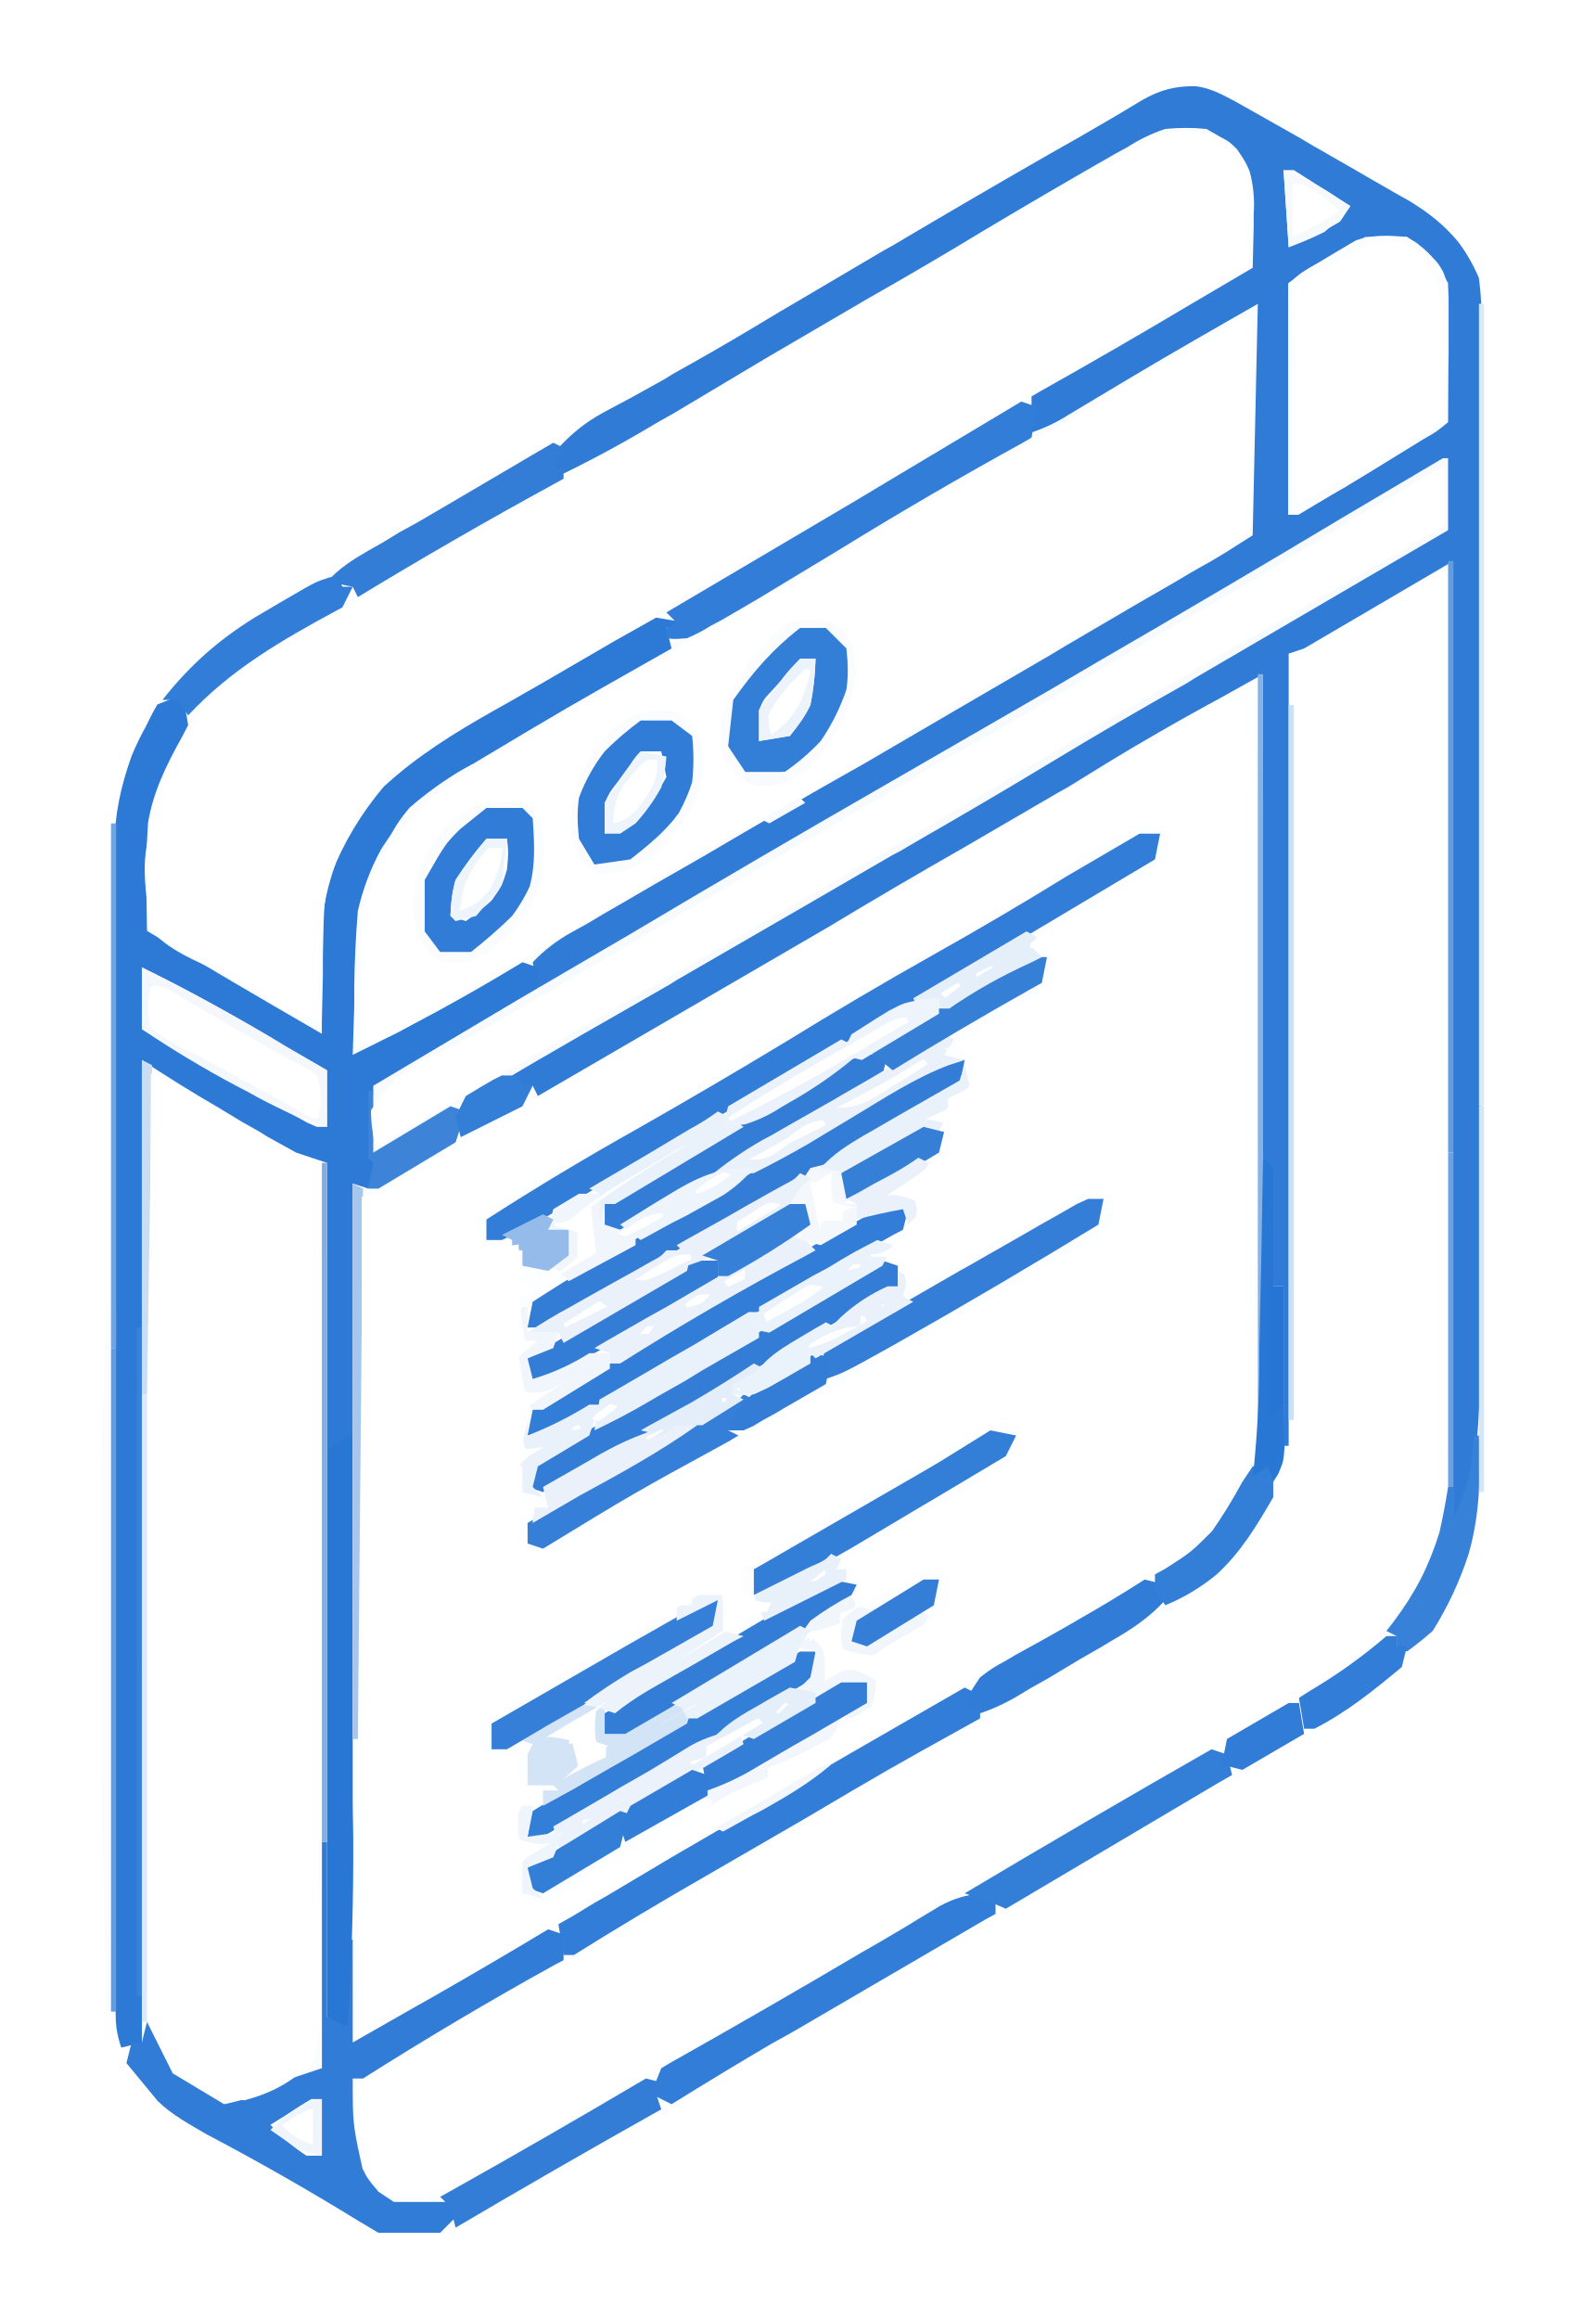
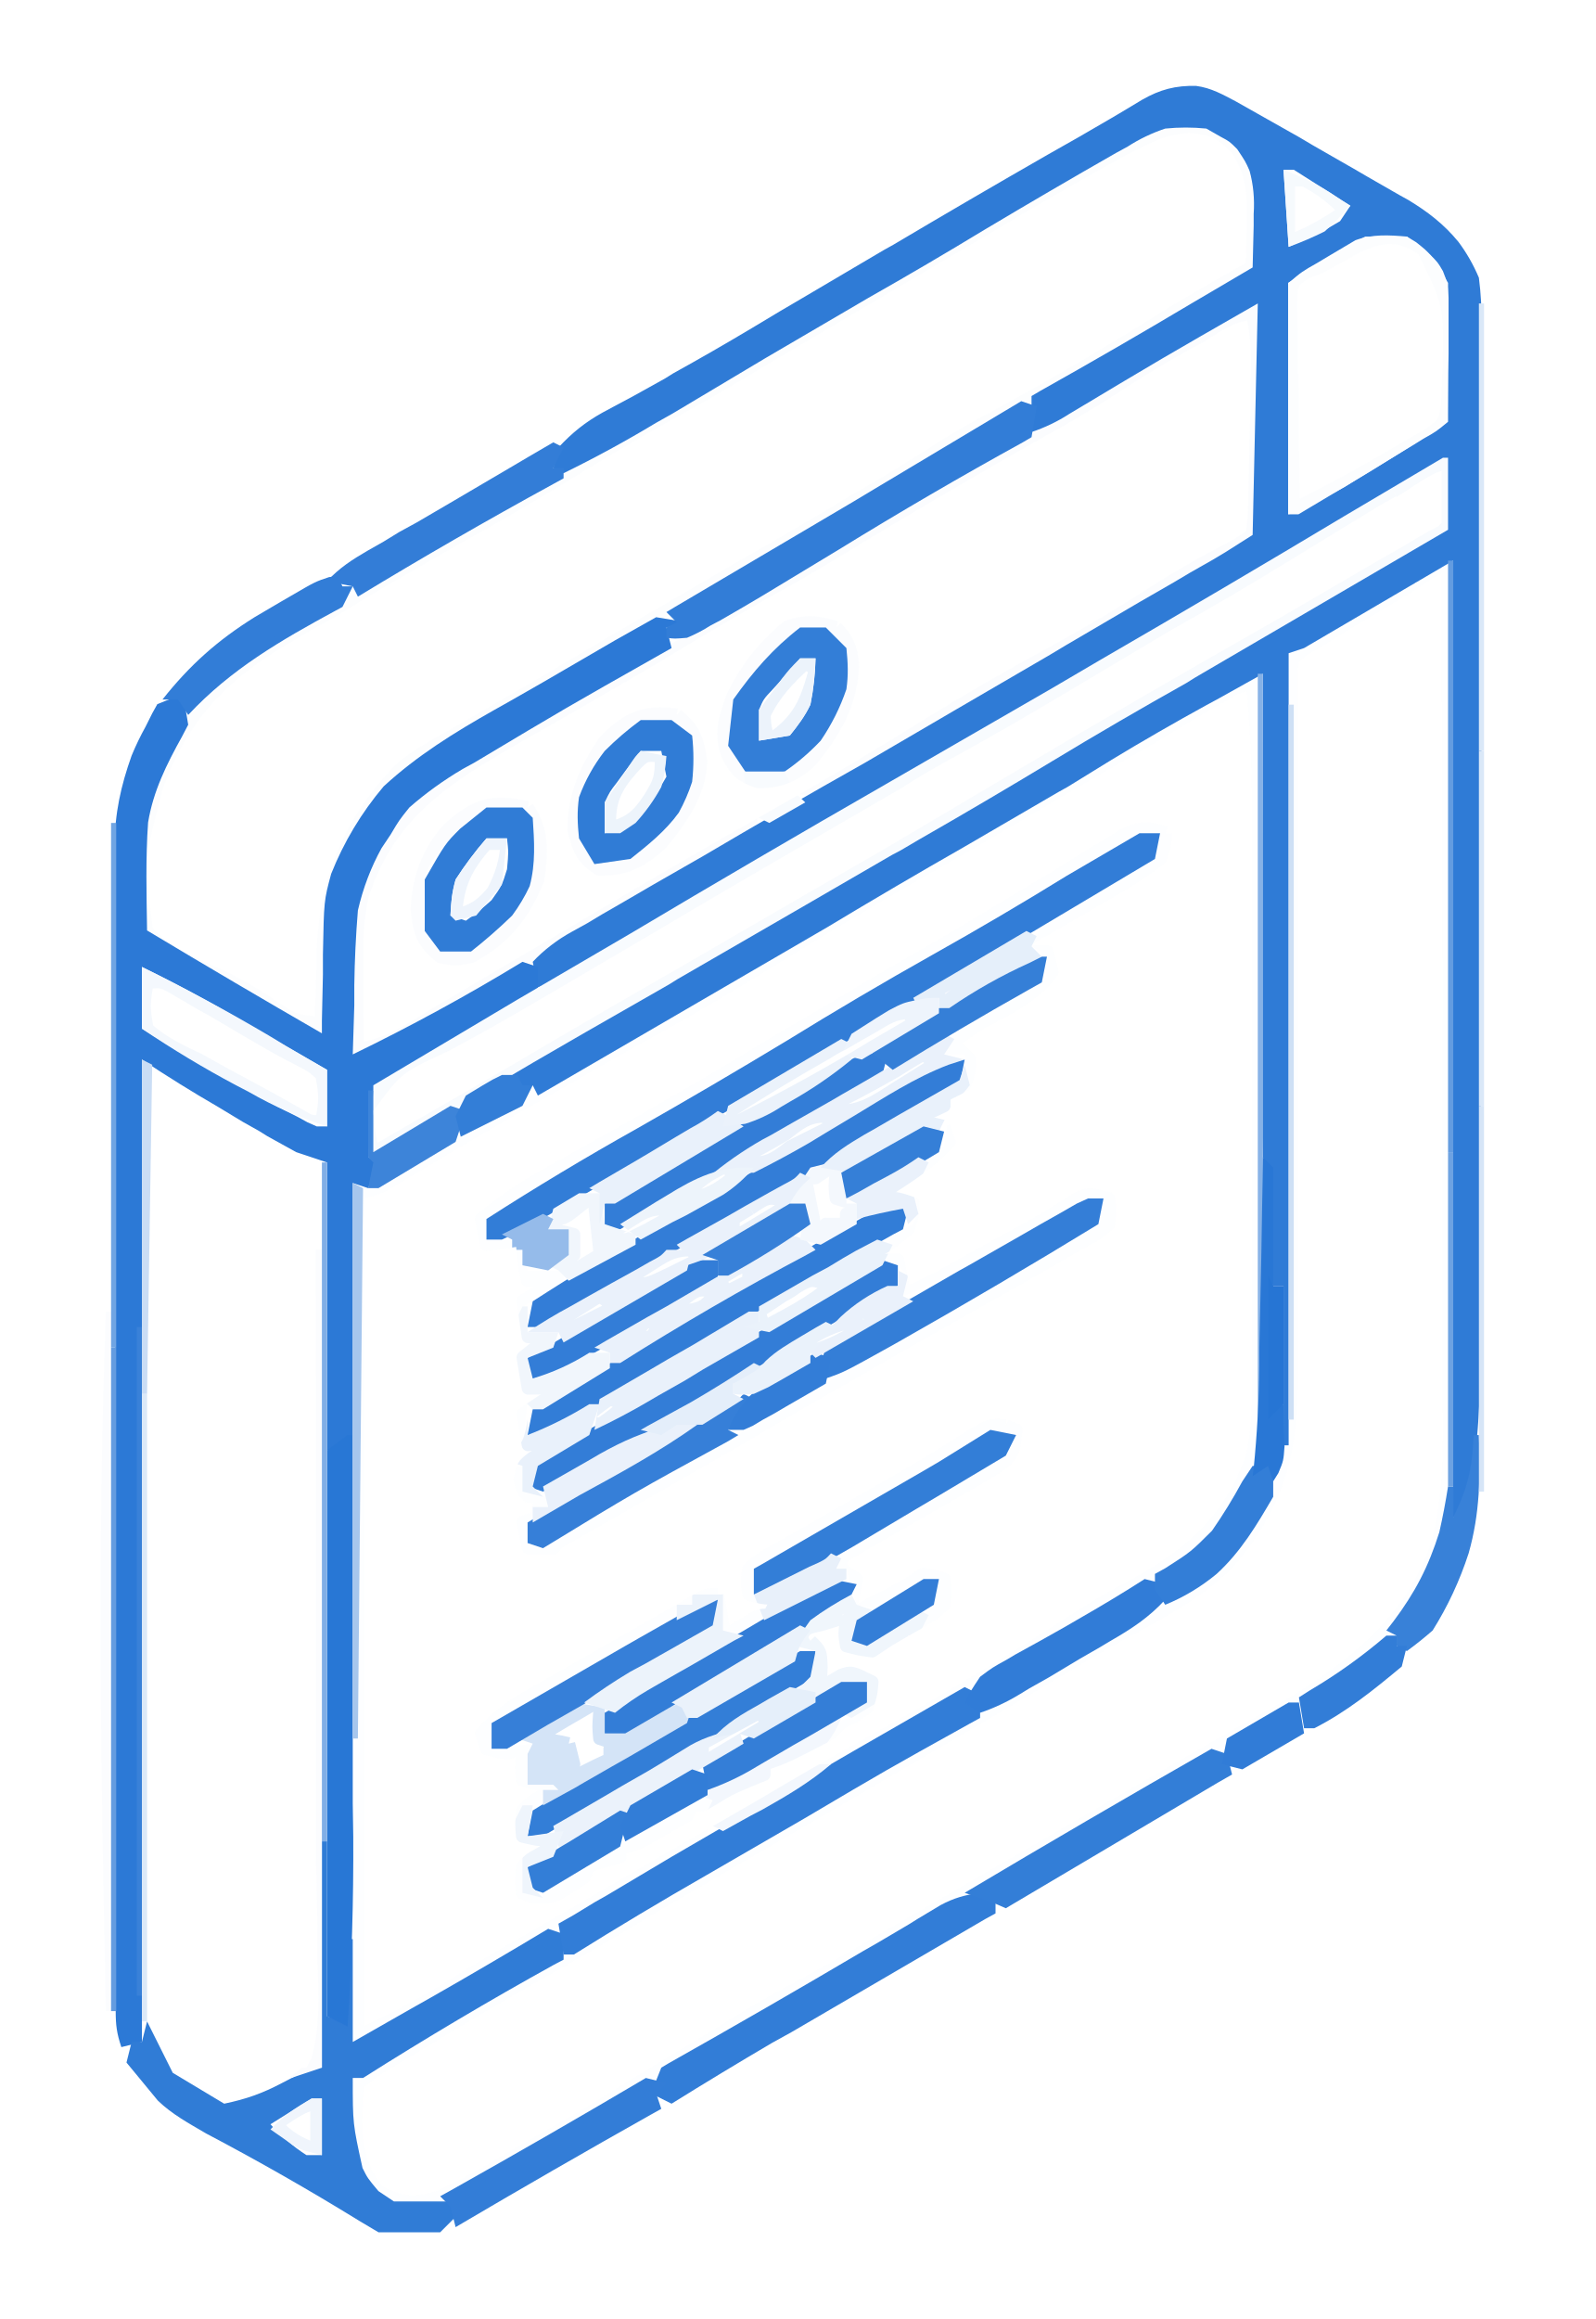
- <svg xmlns="http://www.w3.org/2000/svg" data-slopcamera-line-weight="1.5" width="333" height="484" viewBox="16.303 15.932 300.394 450.823">
+ <svg xmlns="http://www.w3.org/2000/svg" data-slopcamera-line-weight="2.5" width="333" height="484" viewBox="20.409 16.002 292.182 450.858">
  <defs>
    <mask id="a" width="333" height="484" x="0" y="0" mask-type="luminance" maskContentUnits="userSpaceOnUse" maskUnits="userSpaceOnUse">
      <path d="M0 0h333v484H0z" />
      <path d="M0 0h333v484H0zm233.4 35.6-1.5.8q-8.2 4.4-16.2 9.1l-3 1.8-6.5 3.8-14.9 8.7-26.8 15.7-35.6 20.8-8.8 5.2-26.4 15.3-14.6 8.4-6 3.5c-14.6 8.2-14.6 8.2-27.1 19.3-4.4 5.4-7.7 10.9-10.2 17.4-2 6.7-3.1 12.7-3.1 19.7v11.2l-.1 6.1-.1 16.1-.2 25.5v6.2q-.3 22.1-1 44.2-.5 17.5-.4 35v3Q31 369.7 32 407h2l.3 3.1c.4 2.7 1 4.5 2 7q2.4 4.3 5.7 7.9 3 2 6.1 3.7l1.8 1L56 433l9.2 5 2.3 1.3q9 5 17.5 10.7 6 .9 12 0c5-1.6 9.5-4.4 14-7l1.7-1 7-4.3q8.5-5 17.2-9.8 12.3-7 24.3-14.2 13.2-8 26.7-15.6 14-8 27.7-16.2l26.9-15.7 3.3-1.9 14.7-8.4c13.7-7.7 13.7-7.7 25.4-18q6.6-7.6 10.4-17c4.4-12.3 4.1-24.5 4-37.4l.1-6.8V82c0-5-.9-9.3-2.6-14.1-1.3-3.1-2.7-5.4-4.8-8-2.4-2-2.4-2-5.2-3.5l-1.6-1L263.8 43c-8.8-4.8-8.8-4.8-12.4-7.3C249 34 249 34 246 33c-5-.8-8 .3-12.6 2.6" />
      <path fill="#020202" d="M255 147h1l.3 58.8.2 27.4V257l.1 12.6v11.9l.1 4.3c.2 10.5.2 10.5-1.3 15q-3.1 7.5-8.3 14.1c-3.3 3.6-7.2 6-11.5 8.4l-5.3 3-3 1.8-15.3 9-8.4 5-17.2 10.3-2.3 1.4-4 2.5c-2.4 1.5-4.5 2.6-7.3 3.2l-5.8.5q1.8-3.7 4.6-6.6c3.1-2.7 5.7-4.5 9.4-6.4l2-9 5-2v-2h2l.3-1.6q1.6-4.9 3.7-9.4l-11 6-5-1-2-7h-2l1-4 2.6-1.5 9.6-5.6 4.1-2.4 6-3.5 1.8-1q4.6-2.8 8.9-6v-2q-4 .5-7.4 2.2l-2.6 1.4-2.9 1.7-3 1.7-3 1.8q-12.3 7-24.1 14.2l-5 3h-2l2 10-2 2h-6v-7h-6v2h-3l-1 4-2.4 1.3-8.8 4.9-3.8 2-5.5 3.1-1.7 1q-5.5 3-10.8 6.7h-2v5l8-1-1 8 6-1v2h-3l-1 4-3-1q-1.3 5-2 10h2l1 7 3 1v-2l1.7-1 7.8-4.7 2.7-1.6L145 366h5l-.5 1.8q-.6 3-.5 6.2l-2.2 1.3q-22.8 12.9-45.3 26.2l-12.4 7.3-2.2 1.3L82 413h-2v-24.7q0-45.7.5-91.5V295l.5-48 1.4-.6 2-.8 1.8-.8q3.7-1.6 7.1-3.7l3-1.6 3.1-1.8 3.4-1.9q15.6-8.9 31-18L144 212l28.9-17 1.6-1 1.7-1 3.4-2 1.6-1 28.4-16.4q10.5-6 21.1-12.3 12-7.2 24.3-14.2m-22 31c-2.7 1.2-2.7 1.2-5.6 3l-1.6.9-5.1 3-3.6 2.1-19.3 11.5q-9 5.4-18.2 10.6-14 8-27.6 16.3-14.1 8.5-28.2 16.5-9.1 5.2-17.8 11.1v4h5v2h2l1 4h7v2l-8 5c-1 2.2-1 2.2-2 5-.2 3.2-.2 3.2 0 6l1 1v6h2l-1 9-3 4h3v5l5 1v2h-3l-1 7 3 1 1.6-1q18.2-10.8 36.6-21.3l16.2-9.4 1.5-1 3-1.7 24.6-14q12.3-6.9 24.5-14.7l1-5c-3 .4-5.2 1.1-8 2.4l-3.1 1.9-1.8 1-5.5 3-5.4 3.2-3.4 1.9q-5.7 3.3-11.8 5.6l1-4-3-3h-2l2-5 4-2 1-3-1-4 3-5v-2l3-1 1-7 4-5-1-6h-4l2-5 2-.7q5.1-2.3 9.8-5.4l1.8-1.2 4.4-2.7-1-5-2-1 2-4 22-13 1-5c-1.8-.3-1.8-.3-4 0" />
      <path fill="#020202" d="M292 125h1l.3 72v33.5l.2 29.1v30l.1 5.3c0 7.7.1 14.9-2.3 22.2-2 5.2-4 10-7.5 14.3l-2 2.8c-6.4 7-15.7 11.6-23.8 16.3l-3.1 1.8-8.2 4.7-8.2 4.8-9.8 5.6-24.7 14.3-20.5 12q-14.2 8.1-28.3 16.5l-27.6 16-9.6 5.7-6.6 4-3.1 1.8-4.4 2.5-2.5 1.5q-3.6 2-7.4 3.3h-6c-3.6-2.5-3.6-2.5-5-4q-1.8-2.9-3-6-.4-3.9-.2-7.9v-2l.2-5.1q20-12 40.2-23.6l1.6-1 3.3-1.8 1.6-1 1.6-.9 16.5-9.6 3-1.7L164 371l7.3-4.3 1.8-1q12.6-7.5 25.4-14.7 13.8-7.9 27.5-16l4.6-2.7c11.6-6.8 11.6-6.8 21.6-15.7 3.3-4.3 5.4-8.7 7.2-13.8 1.7-5.8 2.7-11 2.7-17v-87.4L262 143l2.6-1.5 9.7-5.7 4.2-2.5 6-3.5 2-1c2.9-1.7 2.9-1.7 5.5-3.8" />
      <path fill="#030303" d="m240.3 39.7 2 .1h2.2l1.5.2c5.5 3.4 5.5 3.4 7.8 6 1.2 2 1.2 2 2.2 5l.1 4v7.1L256 68q-18.8 11.4-37.9 22.4L191.7 106l-28.4 16.7-1.8 1.1-21.8 12.8-6 3.4-13.5 7.8c-18.1 9.7-18.1 9.7-34.1 22.3-3.9 4.8-6.6 10.4-9.1 16-1 3.3-1.2 6.2-1.3 9.6v2l-.3 6v4.2L75 218q-11.6-5.6-22.7-12.4l-4.6-2.8c-7.5-4.6-7.5-4.6-8.7-5.8-.3-9.5-.5-18.8 2-28q2.5-7.4 7-14l1.5-2.3c3-4 6.4-6.7 10.6-9.4q6.5-4 13-7.7 4.4-2.4 8.6-5l24.7-14.3 1.6-.9 1.6-1 3.2-1.8 1.6-1q14.4-8.1 28.6-16.7l24.8-14.5 16.2-9.5 1.9-1 1.8-1.2 31-18 3.4-2L232 43l1.9-1c2.2-1.2 4-2 6.4-2.3" />
      <path fill="#050505" d="M254 75h2v45c-12.4 7.9-12.4 7.9-17.2 10.6l-1.5 1-3.3 1.8-8.5 4.9-1.7 1-19.8 11.5-6.3 3.7L170 171l-5-1-1-5 2.7-1.9q2.9-2.2 4.8-5.4 2-3.7 3.5-7.7c.4-2.8.3-5.1 0-8l-3-3-7 1c-3.7 3.3-7 6.6-9.4 11-1.1 2.5-1.6 4.3-2 7 .4 3 1.3 5.2 2.6 8q1.3 3.3 1.9 6.7l.5 2.5.4 1.8-2.1 1.2c-15.9 9-15.9 9-31.5 18.4l-18 10.7-4.7 2.7-8.7 5-1.5.9-4.5 2.5-2.7 1.5L83 221h-3l-.2-11.4-.1-3.8c-.1-5.4-.2-10.7 1-16 2.2-6 4.8-11.2 8.8-16.1 8.5-9.5 21.5-15 32.5-21.1q11.7-6.5 23.3-13.4l1.6-1 6.8-4 20.4-12 3.8-2.3 5.3-3.1 13.3-7.8 21-12.4 13.1-7.6 6.3-3.7 7.2-4.2 2-1.2zm-118 81c-3.5 2.7-6.8 5.4-9.4 9q-1.7 2.9-2.6 6-.4 4 0 8l3 5 7-1c3.5-2.7 6.8-5.4 9.4-9q1.7-2.9 2.6-6 .5-4.5 0-9l-4-3zm-30 17c-5.8 4.6-5.8 4.6-10.5 10.3-1 1.7-1 1.7-1.5 3.7q-.4 5 0 10l3 4h6q5.3-3.8 9.4-8.9 1.8-2.8 2.6-6.1.4-5.5 0-11l-2-2z" />
      <path fill="#f2f2f2" d="M244 32.7c3 .4 5.2 1.7 7.7 3l12.4 7 2.7 1.6L275 49l2.4 1.4 6.1 3.5 1.8 1c3.8 2.3 6.9 4.7 9.7 8.1q2.4 3.2 4 7 .6 4.7.5 9.3V166l-.1 32.3v54l-.1 17.5v6.5c0 12-.3 23-3.3 34.7h-2V125l-29 17-3 1v154h-1v-31h-2c-1-2.9-1.1-4.6-1-7.6v-10.9l.1-2.5-.1-2-1-2-.1-3.8v-56.9l.1-33.3-8.6 4.8-2.4 1.3q-9.3 5.1-18.4 10.6L219 169l-1.8 1-18.2 10.6q-13.5 7.7-26.6 15.6L116 229l-1-2-4 1v-4l2.2-1.2c31.2-17.8 31.2-17.8 62.3-36l17.6-10.2q12.6-7.2 24.9-14.6 13-7.8 26-15.3l3.4-1.9 1.6-1q9-5 17.8-10.2 12.5-7.4 25.2-14.6v-13l-10.4 6-3.5 2q-10.3 5.9-20.2 12-9.3 5.7-18.7 11.1l-3.8 2.3-9.6 5.6-6.6 3.8-32 18.6-1.7 1-16.4 9.4-8 4.6-1.6 1-19 11-1.8 1.1-9 5.4-3.2 2-2.9 1.6q-3.7 2-7.6 3.5l-1-5q3.3-3.5 7.7-5.9l2.9-1.6 3-1.8 3.3-1.9 6.7-3.9 9.6-5.5q15.6-9.2 31.4-18.1l17.8-10.4 18.2-10.6 3-1.8 14.5-8.5 6.6-3.8 3.2-1.9 4.4-2.5 2.5-1.5 5.2-3.3 1-45c-18.5 10.6-18.5 10.6-36.7 21.5q-3.4 2.2-7.3 3.5v-7l1.7-1q14.8-8.3 29.4-17l11.9-7 .2-8.1v-2.3q.3-4.4-.8-8.4c-.8-1.8-.8-1.8-2.4-4.2-1.5-1.5-1.5-1.5-3.2-2.4L246 41q-4-.4-8 0-3.9 1.3-7.3 3.5l-2.2 1.2q-12.8 7.3-25.7 15-11.2 6.8-22.5 13.2l-20 11.7-18.1 10.8-3.2 1.8q-8.8 5.3-18 9.8l-2-1 1-4c2.7-2.9 5.2-4.9 8.6-6.8l2.8-1.5 3-1.6 6.3-3.5 1.6-1q7.6-4.2 15.3-8.8l5.5-3.3 2.9-1.7 17.3-10.2 1.8-1q15-8.9 30-17.5l3-1.7 3-1.7 6.2-3.6 1.7-1 4.5-2.7c3.5-2 6.5-2.8 10.6-2.7M261 49l1 15 4.9-2.3 2.7-1.3L272 59l2-3-11-7zm14 13.7-5.4 3.2-2 1.2c-3 1.7-3 1.7-5.6 3.9v45c4-1.6 7.3-3.3 11-5.4l1.6-1 3.4-2.1 5.3-3.2 3.3-2 1.6-1c2.5-1.4 2.5-1.4 4.8-3.3V71c-3.3-5.6-3.3-5.6-6.2-7.9L285 62c-3.5-.3-6.7-.5-10 .7" />
      <path d="M40 223q5 2 9.8 4.6l2.7 1.6 2.8 1.6 2.8 1.6Q66.2 237 74 242v17h-2v1.9l.4 45.3.2 21.9c.5 63 .5 63 .4 88.9l-5 1v3l-9 5c-2.2-.1-3.9-.3-6-1q-5-2.4-9-6-2.5-3.3-4-7-.6-4-.5-8v-31l.1-15.8.1-30 .1-34.1z" />
      <path fill="#f6f6f6" d="m139 136 6 1-4 1 1 4-2.3 1.3c-18.2 10.3-18.2 10.3-36.1 21l-2.2 1.2q-5.6 3.3-10.4 7.5c-2 2.5-2 2.5-3.6 5.2l-1.8 2.7q-3.1 5.6-4.6 12.1-.6 7.3-.7 14.6v3.9L80 221q16.9-8.2 33-18l3 1v5l-2 1.2-7.8 4.5-3.3 2Q93.3 222 84 228l-1 13 2 1-2 5-3-1v49l-3 3h-2v-56l-6-2-5.6-3.1-1.6-1-3.2-1.8-4.8-2.9q-7.6-4.4-14.8-9.2v191l-4 1c-.9-2.7-1.1-4.3-1.1-7v-25l-.1-19v-90l-.1-35.3v-57.3c0-6.2 1.2-11.6 3.3-17.5q1.2-2.9 2.7-5.6l1.3-2.6 1-1.8 5-2 1 6-1.2 2.3c-3 5.4-5.6 10.6-6.6 16.7-.5 7-.3 14-.2 21q17 10.2 34 20v-2.4l.2-9v-3.9c.2-10.5.2-10.5 1.6-15.7q3.7-9.3 10.2-17c6.5-6 13.8-10.5 21.4-14.8l3.2-1.8 6.3-3.6 14.1-8.2zM39 204v12q12.4 7.7 25.3 14.6l2.5 1.3 2.4 1.2 2 1.1 1.8.8h2v-11l-11.5-6.6-4-2.3q-10-6-20.5-11.1" />
      <path fill="#080808" d="M292 105h1v14l-47.6 27.8-1.7 1-1.6 1q-13.2 7.4-26.1 15.2t-26 15.3l-3.4 2-1.7.9L168 192l-24.9 14.4-1.6 1-16.6 9.5Q105.4 228.1 86 240h-2v-13l28.1-16.7 21.9-12.8q24.7-14.7 49.6-29l32.4-18.7 9.2-5.4q24-13.9 47.7-28.1z" />
      <path fill="#030303" d="M277 62h8l2.9 2.3 1.6 1.2C291 67 291 67 292 68.7c.9 2.3.9 2.3 1.1 5.2v10.9l-.1 3.8-.1 9.4q-9.6 6.5-19.6 12.4l-2.7 1.6-6.7 4h-2V71c13-8 13-8 15-9" />
      <path fill="#f1f1f1" d="M74 374h1v34l3 1 1-16h1v20l11.4-6.5 3.9-2.2q11.4-6.5 22.7-13.3l3 1v5l-1.9 1q-18.8 10.4-37.1 22h-2c0 8.9 0 8.9 1.9 17.5 1 2 1 2 3.1 4.5l3 2h11l2 2-4 4H85l-3.7-2.2q-14.6-9-29.8-17c-3.4-2-6.6-3.7-9.4-6.4L36 417l1-4h2l1-4 5 10 10 6c4.3-.9 7.4-2 11.2-4l5.8-3h2zm-2 50-8 5q3.1 3.5 7 6h3v-11z" />
      <path fill="#efefef" d="M233 178h4l-1 5c-49 29.2-49 29.2-73.4 43.3l-10.8 6.3-15 8.7-5.6 3.3-7.8 4.6-2.3 1.3c-8 4.6-8 4.6-12.1 6.5h-3v-4q14.3-9.2 29.3-17.6 14.6-8.3 29-17 14.1-8.7 28.5-16.8 13.2-7.4 26-15.3z" />
      <path fill="#fafafa" d="M79 295h1v71.7l.1 6.4q.1 18.5-1.1 36.9l-4-2V298z" />
      <path fill="#efefef" d="m199 344 2 1-1 2 2 1v2l-2 1.1c-16.2 9-16.2 9-32.1 18.4l-19 11Q135.8 388 123 396h-2l-1-6 3-1.7 4.1-2.5 2.3-1.3L142 377l35.1-20.4z" />
      <path fill="#eee" d="M195 222h4l-1 5-4.4 2.6q-1.5.7-3 1.7l-6.4 3.7-16.2 9.5-32 18.6-1.7 1-1.7 1-1.5.8-4.5 2.6-4.8 2.8-4.8 2.7h-3l1-5q11.9-7.7 24.4-14.7 11-6 22-12.7 12-7.4 24.4-14.5l2.7-1.6 2.4-1.4 2.1-1.2z" />
      <path fill="#efefef" d="m210 94 3 1-1 6-1.7 1q-18 9.9-35.7 20.8c-16 9.7-16 9.7-23.1 13.8l-1.9 1q-2.2 1.4-4.6 2.4c-2.4.2-2.4.2-4 0v-2l2-1-2-2 1.5-.9 34.9-20.6 4-2.4zm-8 290 3 2v2l-2 1.1-37.7 22-3.8 2.1q-9.7 5.7-19.5 11.8l-4-2 2-5 1.5-.9q19-10.7 37.8-21.8l2.8-1.6 6.1-3.6 1.6-1 4.5-2.7c2.6-1.4 4.8-2 7.7-2.4m-18-134 4 1-1 4-1.9 1q-22.9 12.8-45.5 26.2l-14.8 8.8-2.1 1.3-4.7 2.7h-4l1-5q26.3-15.9 53-31l2.4-1.4z" />
      <path fill="#0d0d0d" d="M39 204q12.6 6.2 24.8 13.4l3.3 2L75 224v11q-7.9-2.5-15.2-6.7l-2.5-1.3q-9.4-5-18.3-11z" />
      <path fill="#eee" d="m183 261 3 1v4l-2 1.2q-17.7 10.1-35.3 20.5Q133 297 117 306l-3-1 1-4q8-5.7 16.9-10.4 12-6.6 23.8-13.7l7-4.2 1.7-1z" />
      <path fill="#ededed" d="M167 138h5l4 4c.3 2.9.4 5.2 0 8q-1.8 5.3-5 10-3.2 3.4-7 6l-7 1-4-6 1-9c3.9-5.5 7.7-9.9 13-14m0 6-3.4 3.9-2 2.2c-1.7 1.8-1.7 1.8-2.6 3.9v6l6-1c1.6-2 2.9-3.7 4-6q.9-4.5 1-9z" />
      <path fill="#f1f1f1" d="M136 156h6l4 3q.5 4.5 0 9-1 3.1-2.6 6c-2.6 3.6-6 6.3-9.4 9l-7 1-3-5c-.3-2.9-.4-5.2 0-8q1.8-4.9 5-9 3.3-3.3 7-6m0 6-3 3.9-1.6 2.2c-1.4 1.8-1.4 1.8-2.4 3.9v6l4-1c3.3-3.1 5.8-6 8-10l-1-5zm-30 11h7l2 2c.3 4.5.6 8.9-.6 13.3q-1.4 3-3.4 5.7-3.8 3.7-8 7h-6l-3-4v-10c4-7 4-7 6.9-9.9zm0 6q-3.3 3.8-6 8c-.7 2.5-.9 4.4-1 7l3 1q2.7-1.9 5-4c2-2.8 2-2.8 3-6 .3-3.3.3-3.3 0-6z" />
      <path fill="#ececec" d="M223 249h3l-1 5q-19.3 11.8-38.9 22.9l-1.6.9c-9 5-9 5-12.5 6.2l-1-3 1-3 26-15 1.8-1 10.5-6 3.3-1.9 4.6-2.6 2.6-1.5z" />
      <path fill="#ededed" d="M167 337h3v5l-33.7 19.6q-9.8 5.6-19.3 11.4h-3l1-5q13.1-8.2 26.4-15.9zm80 19 3 1 1 4-2.8 1.6L207 387l-2.3-1-5.7-2q24-14.3 48-28" />
      <path fill="#eee" d="M179 221c2.8-.2 2.8-.2 5 0l-1 4-51 30h-3v-5l13.6-8 3.3-1.9 1.8-1q5.3-3 10.7-6.3l7-4.2 3.5-2 4.8-2.8 2.7-1.6z" />
      <path fill="#323232" d="m123 347 6 1v5l3-1.3q6-2.5 12-4.7l2 1-1 3-11 6.4-3.7 2.1-5.4 3.1-1.7 1-6.2 3.4v-3h3l-1-1h-5v-6l1-2-3-1z" />
      <path fill="#ededed" d="m204 294 5 1-2 4-12.9 7.7-4.4 2.6-12.6 7.5-4.2 2.4-5.8 3.4-1.7 1-4.4 2.4h-3v-5l1.6-.9 31.5-18.2 2.9-1.7z" />
      <path fill="#050505" d="M72 259h2v159l-6 2v-2h3l1-2 .1-6.2v-92.3z" />
      <path fill="#eee" d="m119 102 2 1-2 4h2v2l-2 1.1Q99.6 120.7 81 132l-1-2-5-1c2.4-2.6 4.9-4.2 8-6l3-1.7 3.1-1.9 3.3-1.8 6.5-3.8 13.1-7.7 2.2-1.3zm54 221 5 1-2 4-2.1 1.2L133 353h-4v-4zm-36 97 4 1-2 2 1 3-1.8 1Q119 437.8 100 449l-1-4-2-2 2.7-1.5Q118.4 431 137 420" />
      <path fill="#eaeaea" d="M149 327h2v5c-22.3 13.2-22.3 13.2-33.2 19.4L110 356h-3v-5l26-15 2.8-1.6 6.7-3.8 2-1.2z" />
      <path fill="#f0f0f0" d="m234 323 4 1v3c-3.2 3.5-6.6 5.7-10.6 8l-2 1.2-4 2.3-6 3.6-3.9 2.2-1.8 1.1q-3.8 2.3-7.7 3.6l-3-2c1.2-2.3 1.2-2.3 3-5 2.4-1.8 2.4-1.8 5.3-3.4l1.5-.9 4.9-2.7 4.8-2.7 3.1-1.8q6.3-3.6 12.4-7.5" />
      <path fill="#111" d="m177 326 1 2 3 1-3 3v3c4.7-1.3 8-3.2 12-6l2 1-2 4h-2v2l-5 2-1 9-5 3-2-1 5-2v-4l-2.6 1q-4.6 1.4-9.4 2l-2-1 3-3 1-5-4-1c1-2.2 1-2.2 3-5q3.8-2.8 8-5" />
      <path fill="#eaeaea" d="m156 287 2 1-5 6 2 1-2 1.2c-18.3 10-18.3 10-36 20.8l-3-1v-4q16-9.7 32.4-19l1.7-1 4.6-2.7c2.2-1.1 2.2-1.1 3.3-2.3" />
      <path fill="#efefef" d="m77 128 1 2h2l-2 4-1.3.7C66 140.5 56.3 146.1 48 155l-2-3h-3c5.3-6.7 10.7-11.5 17.9-16l5.1-3 1.9-1.1c4.8-2.8 4.8-2.8 7.5-3.7z" />
      <path fill="#eee" d="M147 261h4v4l-2.6 1.5-9.5 5.6-4.1 2.4-6 3.5-1.8 1-10 6-3-1v-4l9.8-5.7 3.3-2 8-4.6 5.6-3.3 2.3-1.4 2-1.2z" />
      <path fill="#191919" d="m195 217 2 1-2 3 4 1-3.1 1c-6.6 2.5-12.5 6.4-18.5 10l-5.5 3.3-3.3 2q-5.2 3-10.6 5.7h-5l-4 1q5-4.2 10.6-7.4l1.7-.9 3.3-1.9 8.8-5 1.7-1q10-5.7 19.9-11.8" />
      <path fill="#e8e8e8" d="M298 295h1c.3 8 .2 15.3-2 23q-2.6 8-7 15-2.4 2.1-5 4l-2-1v-2l-2-1 1.4-1.8c4.2-5.6 6.8-10.6 8.9-17.3q1-4.4 1.7-8.9h1v6c2-4 3.2-7.4 3.7-12z" />
      <path fill="#0e0e0e" d="M173 350h2q-1.2 3-3.2 5.4L168 359h5c-4.1 3.5-8.5 6.1-13.3 8.8l-2.3 1.2-5.4 3-4-2 2-4-3-1 2-1.2 7.7-4.2 3.2-1.9 4.8-2.7 2.8-1.6q2.9-1.5 5.5-3.4" />
      <path fill="#ededed" d="M258 300h1v7c-3.2 5.5-6.3 10.7-11 15q-4.6 3.8-10 6l-2-3v-3l2-1.1c5-3.2 5-3.2 9.1-7.3q3.2-4.6 5.9-9.6l2-3h2z" />
      <path fill="#ebebeb" d="M211 202h4l-1 5-2.5 1.4Q198 216 185 224l-5-4 2.3-1.3 8.5-5 3.7-2 5.3-3.1 1.7-1z" />
      <path fill="#ececec" d="M175 343h5v4l-10.8 6.3-3.7 2.1-5.3 3.1-1.7 1q-4.4 2.7-9.5 4.5l-1-5 2-1.1 7.1-4.3 3.1-1.8 4.5-2.7 2.7-1.6z" />
      <path fill="#191919" d="m165 256 3 1 2 2-1.8 1q-18.5 9.8-36.2 21h-2v-2l-3-1 2.2-1.3 8.2-4.7 3.6-2z" />
      <path fill="#171717" d="m155 352 1 3-2 1.2-7.7 4.5-3.3 1.9q-10.5 6-21 12.4h-2l-1-4 2.1-1.2 7.9-4.6 3.4-2 4.9-2.8 3-1.8 5.4-3.3c3-1.7 5.9-2.4 9.3-3.3" />
      <path fill="#050505" d="M32 271h1v136h-1c-1-45.4-1.7-90.7 0-136" />
      <path fill="#1a1a1a" d="M157 271h2v5l-10.8 6.2-3.6 2.2-5.3 3-1.7 1q-5.1 3-10.6 5.6l1-6 2.1-1.2 7.9-4.6 3.4-2 4.9-2.8 3-1.8z" />
      <path fill="#8d8d8d" d="M256 147h1v147h-1z" />
      <path fill="#101010" d="M124 248h4l1 6 6 2v2l-13 7-2-2-2-1 3-2 1-5h-4l1-4z" />
      <path fill="#161616" d="M146 326h6v7l4 1-1.9 1-8.3 4.8-3 1.7-2.8 1.6-2.6 1.5q-3.4 2-6.4 4.4l-6-2q4.3-3.2 9-6l2.8-1.5 3-1.7 3-1.7 7.2-4.1 1-5-8 4v-3h3z" />
      <path fill="#393939" d="M262 153h1v139h-1z" />
      <path fill="#efefef" d="M281 334h2v2h2l-1 4c-5.4 4.5-10.7 8.8-17 12h-2l-1-6 2.2-1.4Q274 340 281 334" />
      <path fill="#949494" d="M74 242h1v132h-1z" />
      <path fill="#191919" d="M141 259h5l-1 4-24 14-1-2h-6q4-2.7 8.3-5l3-1.7 5-2.8 4.7-2.6 2.8-1.6c2.1-1.1 2.1-1.1 3.2-2.3" />
      <path fill="#1a1a1a" d="M151 232c2 1 2 1 5 3l-25 15h-2l-1 4v-6l-2-1 2-1.2 7.2-4.2 3.2-1.9 4.5-2.7 2.7-1.6q2.8-1.5 5.4-3.4" />
      <path fill="#e7e7e7" d="M38 274h1v130h-1z" />
      <path fill="#b5b5b5" d="M33 278h1v129h-1z" />
      <path fill="#101010" d="M113 270h1v5h6l-1 3-5 2 1 4q5.8-1.7 11-5h4v3l-13 8h-2l-2-2h-1v-6l-1-1v-6c1-2.9 1-2.9 2-5" />
      <path fill="#e2e2e2" d="M83 228h1v12l15-9 3 1-2 6-15 9h-2l1-5-1-1z" />
      <path fill="#f9f9f9" d="m257 241 2 2v47l2-1 .1 5.3.1 2.9c-.2 2.8-.2 2.8-1.2 5.2l-1 1.6-1-3-3 2 .2-1.5q1-10 1.1-20V278l.2-9.2.2-9.4z" />
      <path fill="#181818" d="m182 257 3 1-2 4-22 13-5-1 3-1v-3l10.4-6 3-1.6 2.8-1.7 2.6-1.5z" />
      <path fill="#0d0d0d" d="m173 242 3 2v6h2v4l-7 4-4-1 1-7h-3q1.7-3.7 4-7z" />
      <path fill="#292929" d="M39 287h1v122h-1z" />
      <path fill="#191919" d="m143 292 4 1c-7.3 5.2-15 9.4-22.9 13.7L115 312v-3h3l-1-4 8.6-4.9 2.4-1.4c4.6-2.6 8.8-4.4 14-5.7z" />
      <path fill="#1a1a1a" d="m199 223 1 4-1.9 2.3c-1.7 2.2-3 4.1-4.1 6.7l-2.1.3c-3.5.9-6.1 2.4-9.2 4.3l-1.7 1-4 2.4-6-1c2.5-2.8 5.3-4.5 8.5-6.4l1.6-.9 5-2.9 3.5-2 8.4-4.8z" />
      <path fill="#b6b6b6" d="M293 125h1v115h-1z" />
      <path fill="#181818" d="m167 332 2 1-1 1.3c-1.2 1.8-1.2 1.8-2 4.7l-19 11h-2l-1-2-2-1z" />
      <path fill="#171717" d="m175 218 2 1v3q-5.6 4.6-12 8.2l-1.7 1q-3.4 2.2-7 3.3l-4.3.5 1-4z" />
      <path fill="#ededed" d="m132 368 3 1-2 2-1 4-15 9-3-1v-4l6.2-3.8 1.7-1z" />
      <path fill="#151515" d="m136 162 5 1q-.2 3.1-1 6-2 3.7-5 7l-3 2h-3v-6l3-4.4 1.6-2.5c1.4-2.1 1.4-2.1 2.4-3.1" />
      <path fill="#686868" d="m80 246 2 1-1 107h-1z" />
      <path fill="#ebebeb" d="m191 235 4 1-1 4-6.7 4-2 1-1.8 1.2-1.8 1q-2.7 1.3-5.7 1.8l-1-5z" />
      <path fill="#141414" d="M106 179h4l-1 9-5 6-4 1-1-1c.1-2.6.3-4.5 1-7q2.7-4.2 6-8" />
      <path fill="#191919" d="m167 244 2 1-1.4 1.3c-1.7 1.8-2.5 3.5-3.6 5.7l-7.8 4.4-2.2 1.3-2.2 1.2-2 1.2c-1.8.9-1.8.9-4.8 1.9v-2l-2-2 2.1-1.2 7.7-4.3 3.3-1.9 4.8-2.7 2.9-1.6c2.1-1.1 2.1-1.1 3.2-2.3" />
      <path fill="#161616" d="M167 144h3q-.1 4.5-1 9c-1.1 2.3-2.4 4-4 6l-6 1v-6l2.9-3.9 1.6-2.2c1.5-1.9 1.5-1.9 3.5-3.9" />
      <path fill="#e9e9e9" d="M165 250h3l1 4q-7.7 5.5-16 10h-2v-3l-3-1z" />
      <path fill="#a6a6a6" d="M33 176h1v102h-1z" />
      <path fill="#0a0a0a" d="M261 49c3.5 1.4 6.2 2.6 9.3 4.6l2.1 1.4 1.6 1q-2.3 2.6-5 5-3.4 1.7-7 3z" />
      <path fill="#f0f0f0" d="M262 347h2l1 6-12 7-4-1 1-5z" />
      <path fill="#eee" d="m170 279 3 1-1 5-7.8 4.5-2.2 1.3-2.2 1.2-2 1.2-1.8.8h-3c1-2.5 2.2-4.3 4-6.4 3.8-3.6 8.5-6 13-8.6" />
      <path fill="#1e1e1e" d="m211 197 2 1-1 2 2 2-2.4 1.2q-8.2 3.7-15.6 8.8h-2v-2l-4 2-1-2z" />
      <path fill="#151515" d="M158 243q-2.6 3.1-6 5.3l-7.2 4-2.6 1.3-6.2 3.4-4-3 7.1-4.4 2-1.2c5.5-3.4 10.3-5.8 16.9-5.4" />
      <path fill="#1a1a1a" d="M126 289h2l-2 6-10 6-1 4 2 2-4-1v-5l-3-1 1.4-1.7c1.7-2.2 1.7-2.2 2.3-4.6l.3-1.7v3q6.2-2.4 12-6" />
      <path fill="#efefef" d="m146 360 3 1v4l-16 9-1-3 2-4z" />
      <path fill="#ececec" d="M191 323h3l-1 5-13 8-3-1 1-4z" />
      <path fill="#2b2b2b" d="M299 75h1v87h-1z" />
      <path fill="#191919" d="m186 263 2 1-1 4 2 1-19 11-2-2 2.3-1.7q2.4-2 4.6-4.3 4-3.7 9.1-6h2z" />
      <path fill="#7c7c7c" d="m117 252 2 1-1 2h4v5l-4 3-5-1v-3h-2v-2l-2-1z" />
      <path fill="#ededed" d="M109 225h3l1 2h2l-2 4-12 6-1-4 2-4 3.3-2 1.9-1.1z" />
      <path fill="#141414" d="M194 210v3l-15 9-4-1 2-4 4.7-3 2.6-1.6c2.7-1.4 2.7-1.4 5.4-2 2.3-.4 2.3-.4 4.3-.4" />
      <path fill="#1b1b1b" d="m173 318 2 1-1 2h2v2l-16 8-2-5 3-1.5 4-2 2-1 1.8-.9 1.8-.8c1.4-.7 1.4-.7 2.4-1.8" />
      <path fill="#fdfdfd" d="m258 264 1 2h2v23l-3 3z" />
      <path fill="#303030" d="M299 231h1v75h-1z" />
      <path fill="#191919" d="m190 241 2 1-3 6 1 4-2 2-1-3q-4.5.8-9 2v-3l-2-1 2.3-1.2 3-1.7 3-1.6q3-1.6 5.7-3.5" />
      <path fill="#202020" d="m158 281 2 1-3 3h-3v2l2 1-8 5h-5l-3 2-4-1 1.4-.8 6.2-3.4 2.2-1.2Q152 285 158 281" />
      <path fill="#080808" d="M156 166h8l.9 1.9c1 2.2 1 2.2 3.1 4.1l-7 4-4-2z" />
      <path fill="#131313" d="M113 367h2l-1 6 7-1-2 5-5 2 1 4 2 2-4-1v-7h-2l-1-4z" />
      <path fill="#181818" d="m172 273 2 1-5 5v2l-5.2 3-3 1.7-2.8 1.3c-2.4.2-2.4.2-4 0v-2l2.3-1.3c2.6-1.5 2.6-1.5 4-3.1 2.1-2 4.4-3.3 6.9-4.8l2.7-1.6z" />
      <path fill="#2b2b2b" d="M299 162h1v69h-1z" />
      <path fill="#121212" d="M72 424h2v11c-4-1-4-1-5.7-2l-4.3-3c2.4-2.6 5-4.3 8-6" />
      <path fill="#1e1e1e" d="m165 344 5 1v2l-12 7-3-1c-2.6.4-2.6.4-5 1 2.6-3 5.8-4.8 9.2-6.7l1.7-1z" />
      <path fill="#3e3e3e" d="m39 222 2 1-1 64h-1z" />
      <path fill="#aaa" d="M293 240h1v65h-1z" />
    </mask>
  </defs>
-   <g fill="#2474d4" stroke="#2474d4" stroke-width="1.5" stroke-linejoin="round" vector-effect="non-scaling-stroke" mask="url(#a)">
+   <g fill="#2474d4" stroke="#2474d4" stroke-width="2.5" stroke-linejoin="round" vector-effect="non-scaling-stroke" mask="url(#a)">
    <path d="m267.5 43.6 5.3 3 8.8 5 2.9 1.5c6.9 4 11.9 8.2 14.6 16q1.4 6.7 1.2 13.5v204.7c.2 21.3-1.8 39-17.3 55q-6.2 5.5-13.7 9.4l-8.4 4.8q-13.6 8-27.3 15.7-9.4 5.4-18.9 11.2L193.1 396l-17.2 10-3.1 1.8-15.5 9q-11.4 6.8-23 13.3l-14.8 8.6-3.3 2-6.3 3.7q-1.5.7-2.9 1.7l-2.6 1.5C98.2 451 93 452 86 451c-4.3-1.7-8-4-12-6.3l-3.3-2-6.6-3.8-8.7-5c-17.5-9.5-17.5-9.5-21.4-19.6-1-3.6-1.3-6.7-1.4-10.4l-.1-4.4-.1-4.6-.1-5q-.6-29.8-.4-59.7v-41.8l.1-24.9.1-32.6v-17.4l.2-16.5v-6c0-14.6 1.5-28 10.7-40l1.8-2.4C51.2 140.7 59.3 136 68 131l4.7-2.7 9.6-5.6 13.4-7.8q10.1-6 20.4-11.7l11.3-6.6 13.7-8L167 73q11-6.7 22.1-13l15.5-9 3.1-1.7 14.8-8.7 5.1-3 2.4-1.4c14.6-8.5 24.4-.2 37.4 7.3M232 44l-2.1 1q-14 7.7-27.6 15.9l-10.9 6.4L162 84.6Q151.5 91 140.6 97q-10 5.6-19.8 11.7-10.7 6.5-21.8 12.6l-15.6 9-8 4.9-3 1.6-5.6 3.3c-12.3 7.2-20 15.3-24.9 28.8-3.7 14-3.7 14-2 28 3.8 4.5 9.5 6.6 14.7 9q5 2.4 9.6 5.6c4.5 3 4.5 3 9.7 3.4v-2l.3-8.9v-3c.6-14.3 5.5-26 15.7-36.1q4.2-3.1 9-5.6l2.6-1.5 5.5-3.2 8.7-5 15.2-9 23.7-13.8 7-4 11.6-6.8 3.6-2.2q9.5-5.4 18.7-11.4 5-3 10.1-5.7 17.4-9.5 34-20 7.5-4.5 15.3-8.8l.2-8.1v-2.3c.1-5-.5-8.4-3.2-12.6-3.3-3.3-4.6-3.9-9.3-4.3-4.3.3-6.8 1.4-10.6 3.4m30 7v12c4.2-1.7 7.3-3.4 11-6-2.6-2.6-4.7-4.3-8-6zm12 13.7-3.1 1.7L268 68l-2.7 1c-2.8 2-2.8 2-2.9 6.4l.1 5.5v3l.2 9.3v6.3l.3 15.5c11.6-6 11.6-6 22.9-12.6l3.5-2c2.9-2.2 2.9-2.2 3.5-5.7l.1-3.7.2-3.9c.2-12 .2-12-5-22.5-5-3.7-9-2.7-14.3.1m-29.4 16.9-2.5 1.3q-8 4.5-15.4 9.4-6.1 3.9-12.4 7.3-20 11.3-39.6 23.2-7.5 4.6-15.2 8.8-10.5 6-20.8 12.3l-15.5 9-3.5 2-6.7 3.8c-14.3 8.2-25.7 15-31 31.3q-1.2 5.3-1.1 11v10.4l.1 8.6c3.9-.6 6.6-1.7 10-3.7l2.9-1.7 3-1.9 3.3-1.9 9.8-5.8 10.9-6.4 2.7-1.6q19.8-11.8 40-23.2 14.3-8.1 28.2-16.8 12-7.4 24.2-14 11-6 21.6-12.9 6-3.7 12.3-7c2.3-1.2 2.3-1.2 5.1-3.1q.6-4.2.5-8.3l.1-2.5.1-5.3.2-8v-5.2l.1-2.4c0-3.9 0-7.5-1-11.3-3.8 0-7.2 2.7-10.4 4.6m37.8 29.8-2.9 1.6-18 11q-11.2 6.9-22.5 13.2L217.4 150q-11.2 6.7-22.7 13-4.2 2.3-8.4 5l-17.2 10q-15.6 9-31.1 18.2l-19.4 11.4-6 3.5q-7.2 4.2-14.5 8.1c-9.5 4.4-9.5 4.4-15.3 12.3 0 3.2.4 5.6 1.2 8.6l27.7-16q15.9-9.4 31.8-18.5l25-14.5 15.6-9 25-14.8q25.4-15.1 51-29.6l21.1-12.3 3.2-1.8 3-1.8 2.6-1.5c2-1 2-1 3-2.2v-12c-3.3 0-7.7 3.8-10.6 5.4m4.2 17.8-3.4 2-3.5 2.1-3.5 2.1-3.4 2-3 1.9-2.8 1.7-2.1 1.2c-2.2 1.7-2.2 1.7-2.4 4.5v139.1c0 13.6-3.5 24-12.5 34.2-6 5.9-13.5 9.7-20.8 13.7q-5.9 3.2-11.5 6.7l-16.3 9.6-28.8 16.8-17.8 10.3-17.4 10.1q-10.8 6.6-21.8 12.7-11.8 6.7-23.4 13.8l-3 1.8c-4.3 2.5-4.3 2.5-8.2 5.5-.6 7.9-1.2 14.7 4 21 4.6 2.3 7.2 2.4 12 1q6.2-3 12-6.5l3.4-2 9.6-5.5 2.5-1.4L137 420l5-3 8.6-5.2 3.8-2.3 3.6-2.2q4.5-2.7 9.3-5.2 8.6-4.7 17-9.7l23.2-13.4 25.2-14.6L249 355l3.5-2 6.7-3.8c13.8-7.9 26.7-17.4 31.8-33.2 2.4-9.2 2.3-18.2 2.2-27.7v-63.2l-.1-32.4-.1-66.7c-2.2 0-4.6 2.1-6.4 3.2m-38.2 22.4-2.9 1.7-3.1 1.8-6.6 4-3.5 2-15.2 8.8-3 1.8-15.4 9q-19.2 10.8-38 22.4-10.7 6.6-21.8 12.8-7 3.8-13.9 7.8l-2.6 1.5c-17.6 10-17.6 10-35 20.4C85 247 85 247 81 248v164c6-3 11.4-5.7 17-9.1q8.2-5.2 16.8-10l2.4-1.4 7.8-4.5 13.1-7.6 3.4-2 18.2-10.5q9.7-5.8 19.6-11.3 21.8-12.1 42.6-25.6 4.4-2.8 9-5.2c11.6-6.3 19.6-12.8 24.1-25.8q1.1-5.7 1.1-11.6V173q0-12-1.1-23.9c-2.8 0-4.2 1.2-6.6 2.6M40 207c-.7 4.6-.7 4.6 0 9 3 2.7 6.4 4.3 10 6l5.4 3 2.8 1.5 5.9 3.2 3 1.7 2.7 1.5c2 1.2 2 1.2 4.2 1.1.7-4.6.7-4.6 0-9-1.9-1.7-1.9-1.7-4.4-3l-2.7-1.4L64 219l-5.5-3.2-5.4-3.2-2.9-1.6-2.7-1.6-2.4-1.4c-2.2-1.2-2.2-1.2-5.1-1m0 17-.3 72.3v33.6l-.2 29.2v30.1l-.1 5.3c-.2 13-.2 13 5.6 24.5 4.4 3.6 8.2 5.5 14 6 5.7-1.5 9.9-3.8 14-8 2-6.6 1.6-13 1.4-19.8V391l-.3-13.6v-91.5L74 243l-1.8-1-8.3-4.7-2.8-1.7q-8.9-4.9-17.2-10.5c-1.8-1.3-1.8-1.3-3.9-1.1m25 205c2.8 2.8 4.4 3.7 8 5v-9c-2.6 0-5.8 2.7-8 4" />
    <path d="M238 178c0 2.2 0 2.2-1 5q-3.6 2.7-7.4 5l-2.2 1.3-6.4 3.7-6 3.5-2.4 1.3-1.6 1.2v2h4l1 4c-3.2 4.2-7.2 6.4-11.8 8.8-2.5 1.3-2.5 1.3-5.6 3.5-2.6 1.7-2.6 1.7-4.6 1.7l1 2 3-1 2 2c-.1 2.5-.1 2.5-1 5l-4 2v2l-3.2 1.5c-7.6 3.8-14.8 7.7-21.8 12.5h-2l2 10-3.4 1.9c-3.6 1.7-3.6 1.7-4.6 4.1l4.4-2.4 2.5-1.3c2.2-1.1 2.2-1.1 3.1-3.3h4v-2c8.4-3.6 8.4-3.6 13-2-.1 2.3-.1 2.3-1 5-5 4-5 4-8 4v2h6l1 5-6 4 3 1v-2l3.1-1.3q5.4-2.4 10.3-5.2l3.6-2 3.6-2 3.7-2c6.3-3.5 6.3-3.5 12.3-7.3 2.4-1.2 2.4-1.2 6.4-.2.3 2.3.3 2.3 0 5-2.2 1.9-2.2 1.9-5.4 3.6l-3.5 2-3.8 2.2-4 2.3-8.2 4.6-15 8.5-10.4 6q-11 6.2-21.7 12.6l-27 15.5-3 1.7-2.8 1.6c-2 1.1-2 1.1-3.1 2.3h-5l-1-5 3-1v-2l6.2-3c2-.9 2-.9 2.8-3h3v-2l-1.8 1.3-2.4 1.7-2.3 1.7c-2.8 1.5-4.4 1.6-7.5 1.3-1-1-1-1-1.6-3.2.6-2.8.6-2.8 2.4-4.2q3-2 6.2-3.6l-7 1-1-6 18-12c-4.3 1.6-8 3.7-12 6-2 1-2 1-5 1l-1-6 5-4h-4l-1-7 15-9-1-9q11.5-8.2 24-15c-3.8.6-6.4 1.6-9.7 3.6l-2.6 1.6-2.7 1.6-2.7 1.6q-5.4 3.1-10.2 7C121 253 121 253 118 253l1 2 4 1v4c-6.1 5-6.1 5-9 5-.7-3.3-.7-3.3-1-7l3-3h-2l-1 2-7 1-1-5q6.1-5 13-8.8l18.8-10.5 3.4-2q10.6-6 20.8-12.3l16-9.4 3.1-1.9 6.2-3.6 9.2-5.3 3.9-2.3 13.6-8.2 3.7-2.2 7.2-4.5 3.4-2 3-1.9c3.2-1.4 4.6-1.2 7.8-.2m-34 25-4 2 1 2 5-3zm-6 3-5 3 2 2 4-3zm-7 4 1 2 1-2zm-9.8 5.6-3 1.7-3.1 1.8q-1.5.7-3 1.7-10.3 5.8-20.1 12.2l1 2q12.6-6.2 24.8-13.4l3.3-2 7.9-4.6-1-2c-2.8 0-4.4 1.2-6.8 2.6m9.8 5.4-2.4 1.4-3.2 2-3.2 1.8q-4.5 2.5-9.2 4.8v1c5.2.7 8.6-1.8 12.8-4.5l2.1-1.3 5.1-3.2zM164 236.6q-4 2.4-8 4.4v1c4.3.4 5.7-.4 9-3l8-4-1-2c-3.7 0-5.2 1.5-8.1 3.7M152 243c-3.2 1.7-3.2 1.7-6 4v2c4.1-1 5.8-2.3 9-5zm5.3 8-3.3 2v2l-3 1 2 1c3-1.5 3-1.5 6.1-3.4l3.3-2 2.6-1.6c-4-1.5-4-1.5-7.7 1m-23.5 2.5-2.2 1.4-1.6 1.1c2.9 1.3 2.9 1.3 5 .2l2.2-1.1 3.8-2.1v-2c-3.4 0-4.4.7-7.2 2.5m4 8.5-2.7 1.7-2.1 1.3c4 1.3 5 .3 8.7-1.4l3-1.5 2.3-1.1-1-2c-3.7 0-5.1 1-8.2 3m20.2-1c-3.7 1.9-3.7 1.9-7 4l2 2 4-2v-2l4-1zm19 0-3 3c2.5-.3 2.5-.3 5-1l1-2zm-10.6 5.2q-1.3 1-2.7 1.7l-2.7 1.8-2 1.3 1 3 4.3-2.3 2.3-1.3q3.4-2 6.4-4.4c-3.8-1.4-3.8-1.4-6.6.2m-36.4.8 1 2 2-1zm14 2v2c4.2-.7 4.2-.7 7-4-4-.4-4-.4-7 2m-16-1-8 5 1 2 10-5zm50 3v2l-2.2.3c-3 .8-5.2 1.9-7.8 3.7v2c3.5-.9 5.7-1.8 8.8-3.6l2.4-1.3 1.8-1.1-1-2zm-41 2-3 3h4l2-3zm11 4-1 2 5-1zm11 5 1 3v-3zm-5 3v2h2v-2zm-3 2v2l-2 1 4-1 1-2zm-21 1c-2.7 1.9-2.7 1.9-5 4l3 1c2.7-1.9 2.7-1.9 5-4zm-6 4-2 1v2l4-1zm16 1-4 2 1 2 5-3zm29 42c2 2 2 2 2.1 5.1l-.1 2.9-4 2c3.1 0 5.3-1.8 8-3.3 2-.7 2-.7 6 1.3-.2 2.3-.2 2.3-1 5-2.4 1.7-2.4 1.7-5 3l-2 2-5 2.6-2.6 1.3C163 358 163 358 160 359v2l-3.2 1.3c-3.7 1.6-3.7 1.6-6.6 3.4-2.2 1.3-2.2 1.3-4.2 1.3l-1 2-5.4 3.1-3 1.7C134 375 134 375 132 375v2l-3 .9c-3.1.7-3.1.7-4 3.1-6 4-6 4-10 3.8l-2-.8c-.2-2.3-.2-2.3 0-5 1.4-1.5 1.4-1.5 3.6-2.7l2.4-1.5 3-1.8 4-2.4 11-6.6c-3.4 0-4.3.6-7 2.5-3.8 2.5-3.8 2.5-6 2.5v2c-6.5 3.1-6.5 3.1-11 2-.2-2.3-.2-2.3 0-5 1.7-1.7 1.7-1.7 4-3l2.5-1.6q5.2-3 10.5-5.4v-2l4-1 6.6-3.4 3.5-2c3-1.4 3-1.4 4.9-3.6l5.5-2.7q7.4-4 14.5-8.3m-5 11-3 3 2 1 3-3zm-5 3-11 6v2l-4 1 2 2 15-9zm-16 10 1 2Zm-5 2v2l3-1zm69-67.8 2 .8c-.5 4.5-.5 4.5-2.6 6.5l-2 1.3-2.5 1.5L185 313l-5.9 3.4-2.4 1.4-1.7 1.2v2l3 2-1 5-3 1v2l-3 .9c-3.1.7-3.1.7-4 3.1l-4.7 2.7q-6.4 3.3-12.7 7l-3.3 1.9-6.7 3.8-3.2 1.8-3 1.7c-2.4 1.1-2.4 1.1-5.4.1-.2-2.3-.2-2.3 0-5 1.5-1.5 1.5-1.5 3.6-2.8l2.5-1.5 2.9-1.7 3.4-2 7.3-4.1 8-4.9c3.3-2 3.3-2 5.3-2l1-2 4-2 1-2-2.7 1.6c-3.3 1.4-3.3 1.4-7.3.4-.4-2.3-.4-2.3 0-5 2.4-2 2.4-2 6-4l4.1-2.3 2.3-1.3 11.8-6.8 6.3-3.6q6.7-3.9 13-8c3.5-2 3.5-2 6.5-1.8M172 320l-5 4c3.2.3 3.2.3 6-2zm2-182c2.3 2.3 2.9 4 3.2 7.2-.2 7.5-3.5 13.1-8.2 18.8-3.2 2.9-5.9 4-10.2 4-3.3-1.2-4.2-2-5.8-5-1.7-4.1-.6-7.5.9-11.6q3.8-7.9 10.6-13.5c3.6-1.3 5.9-1 9.5.1m-6 7c-3.3 3-6.1 5.9-8 10 .2 2.7.2 2.7 1 5 5.9-4 7.2-7.4 9-14zm-25 10c3.5 2.8 4 4.7 4.7 9.1-.3 6.3-3.9 11.2-7.7 15.9-4 3.5-6.6 5-12 5-3.4-2-4-3.8-5-7.6 0-6.7 2.3-11.8 6-17.3 4.3-4.4 7.7-6 14-5.1m-8.6 10.3c-3.4 3.8-4.7 6.6-4.4 11.7 4-1 5.6-2.5 7.8-5.9 2-3.2 2.2-4.1 2.2-8.1-3.2-.3-3.2-.3-5.6 2.3M114 173c3 4.5 2.8 8.7 2 14-2.7 6.8-6.6 11.6-13 15-3.2.6-3.2.6-6 0-3.5-2.9-4-4.7-4.5-9.2.3-6 2.1-11.2 6.2-15.7 5.3-4.7 8.4-5.6 15.3-4.1m-8 7c-4 4.6-5.6 7.8-6 14 3.5-1 5-1.9 7.3-4.7 1.7-3.3 2.4-5.7 2.7-9.3z" />
    <path d="m151 326 1 6q-9.1 6.2-19 11.7l-9 5.3-2.6 1.5-5 3-2.3 1.5-2.1 1.2c-2 .8-2 .8-6-.2l-1-3c3-3.2 5.8-5.3 9.6-7.4l3.3-1.9 3.5-2 3.5-2 7-4 7.9-4.5 3.7-2.1 3.2-1.9c2.3-1.2 2.3-1.2 4.3-1.2m44-91 1 3c-3.1 3.4-6.5 5.8-10.4 8.3l-3.4 2.2c-3.4 1.6-4.7 1.7-8.2.5-.3-2.3-.3-2.3 0-5 2-1.7 2-1.7 4.6-3l2.7-1.6 2.7-1.4 3.9-2.4c3.1-1.6 3.1-1.6 7.1-.6m-4 87 4 1c.3 2.3.3 2.3 0 5-2.3 2-2.3 2-5.3 3.7l-3 1.7-2.7 1.6-3 2c-2.7-.4-2.7-.4-5-1-.4-2.3-.4-2.3 0-5 2.5-2 2.5-2 5.8-3.7l3.3-1.7 2.9-1.6zm-69 33 1 4c-2.2 2-2.2 2-5 4-2.8-.2-2.8-.2-5-1-.3-2.3-.3-2.3 0-5 3.5-3 4.4-3.1 9-2" />
  </g>
</svg>
